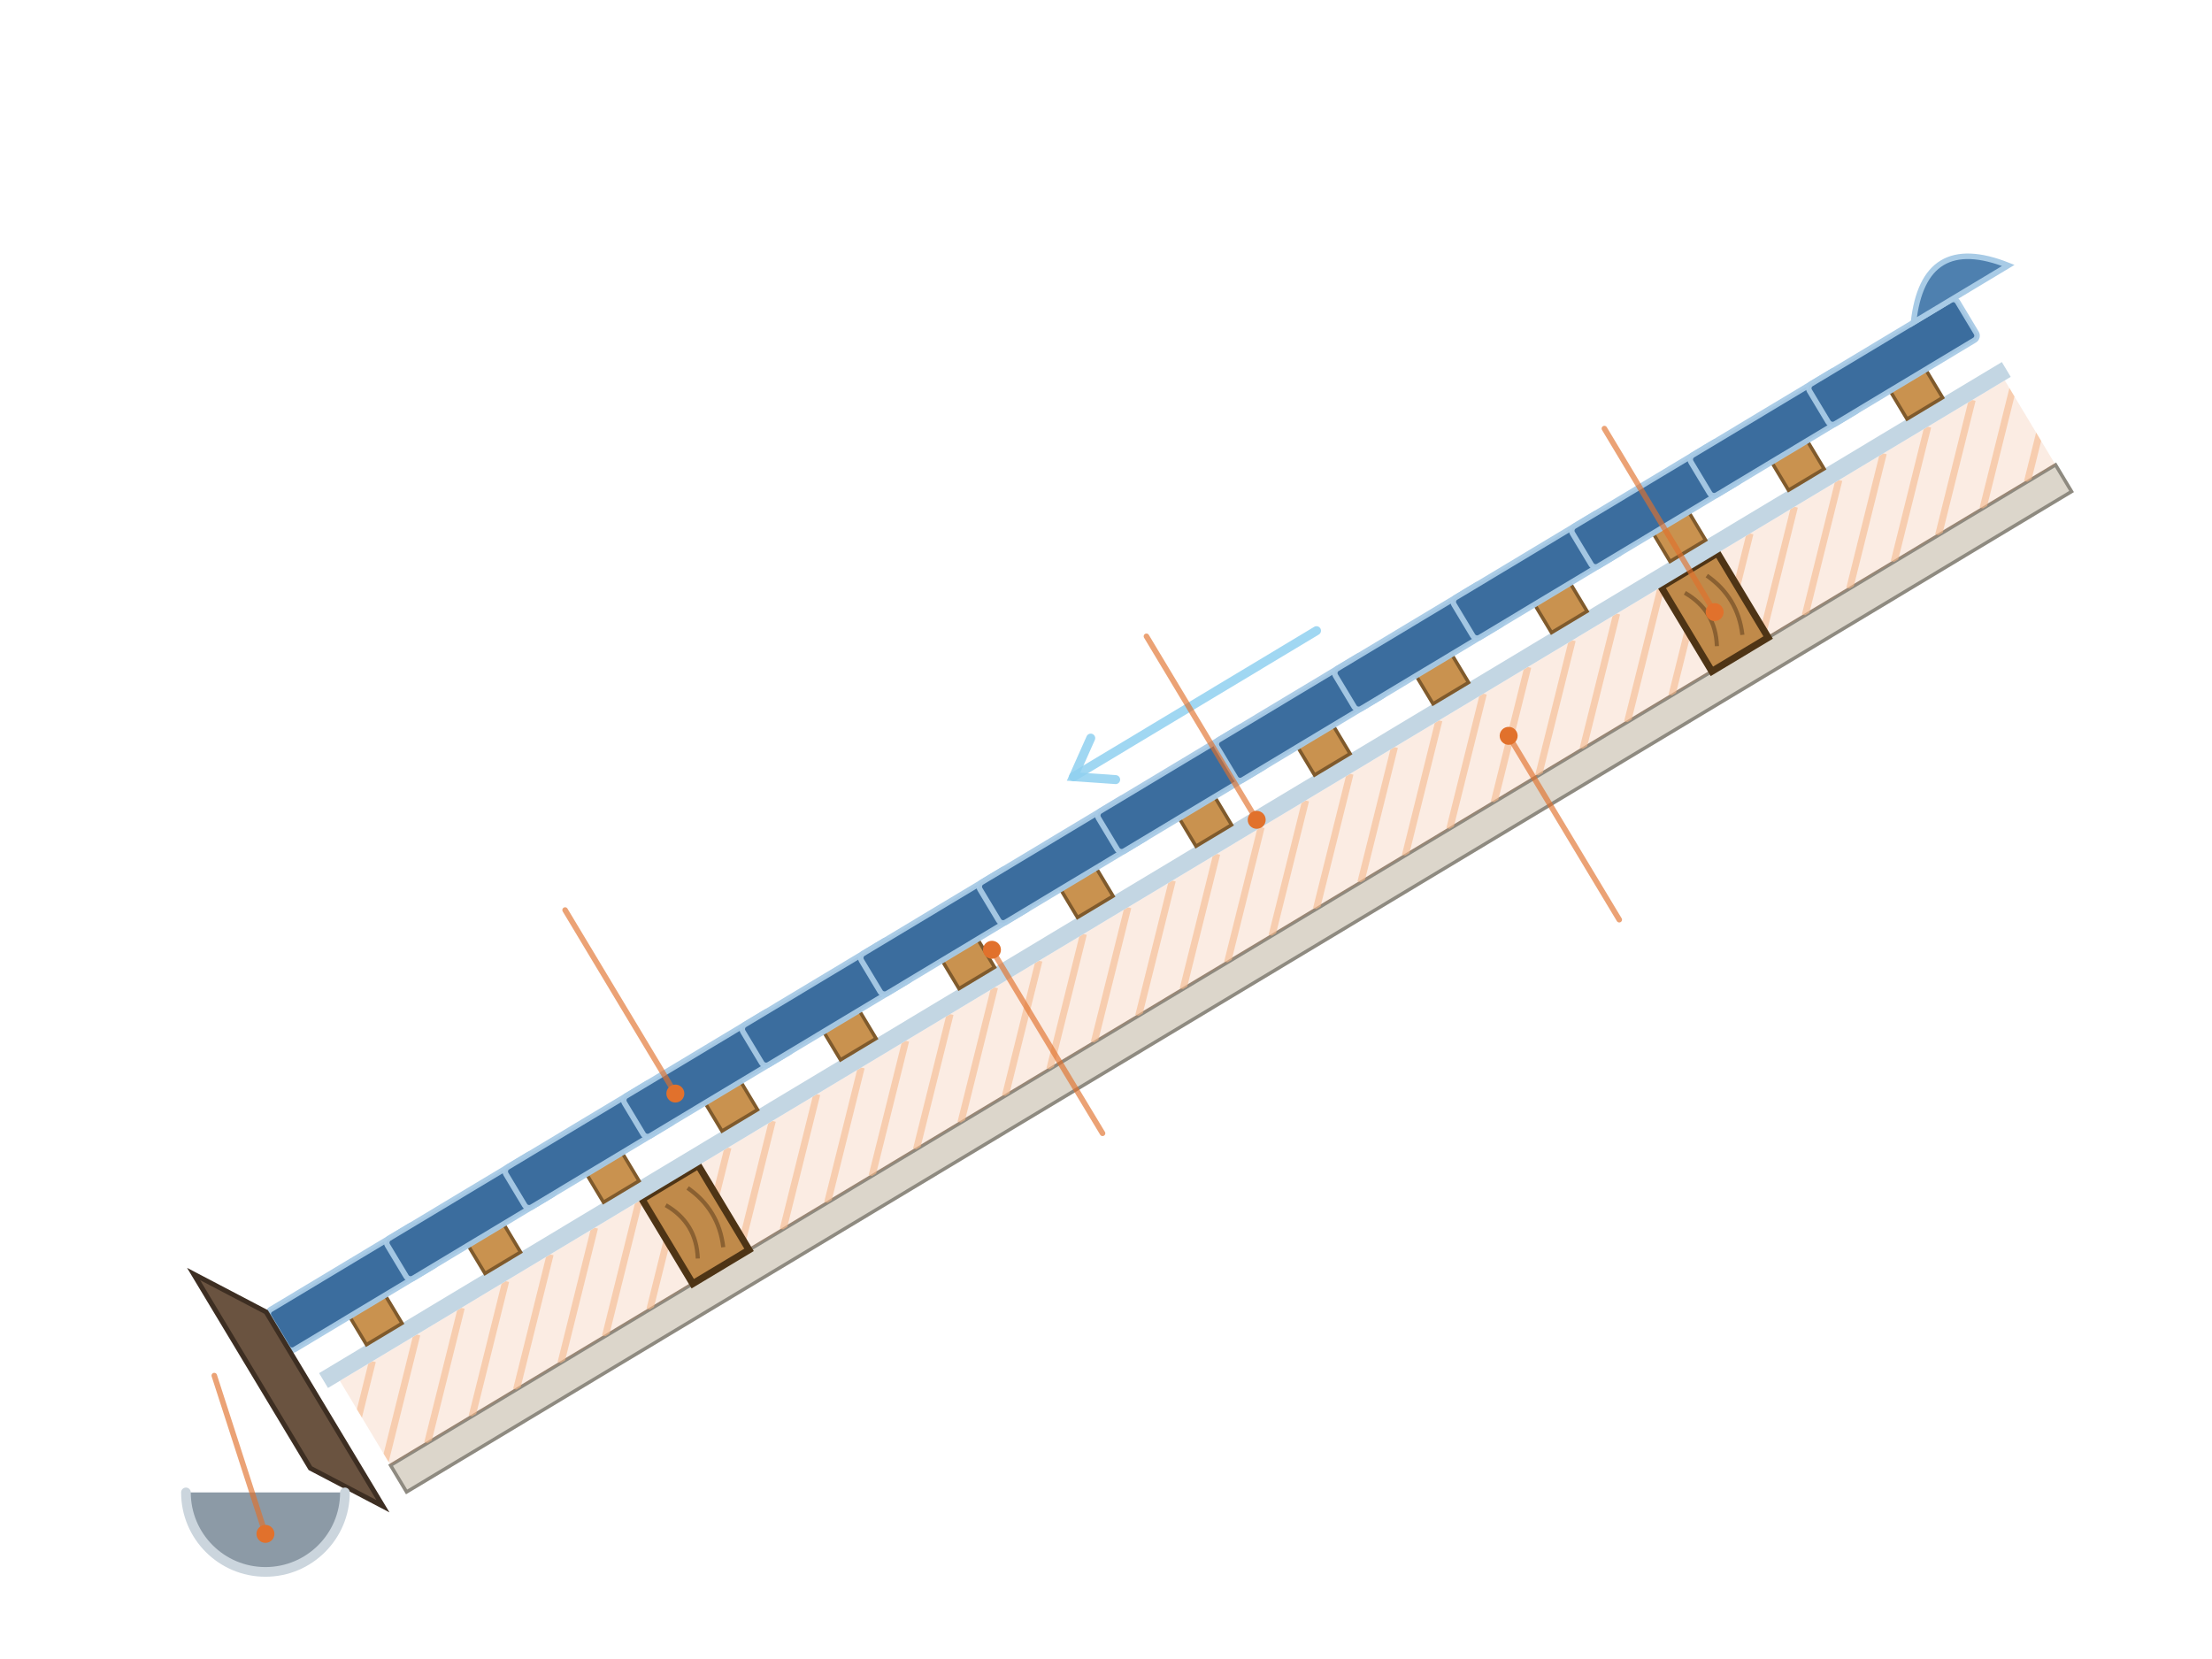
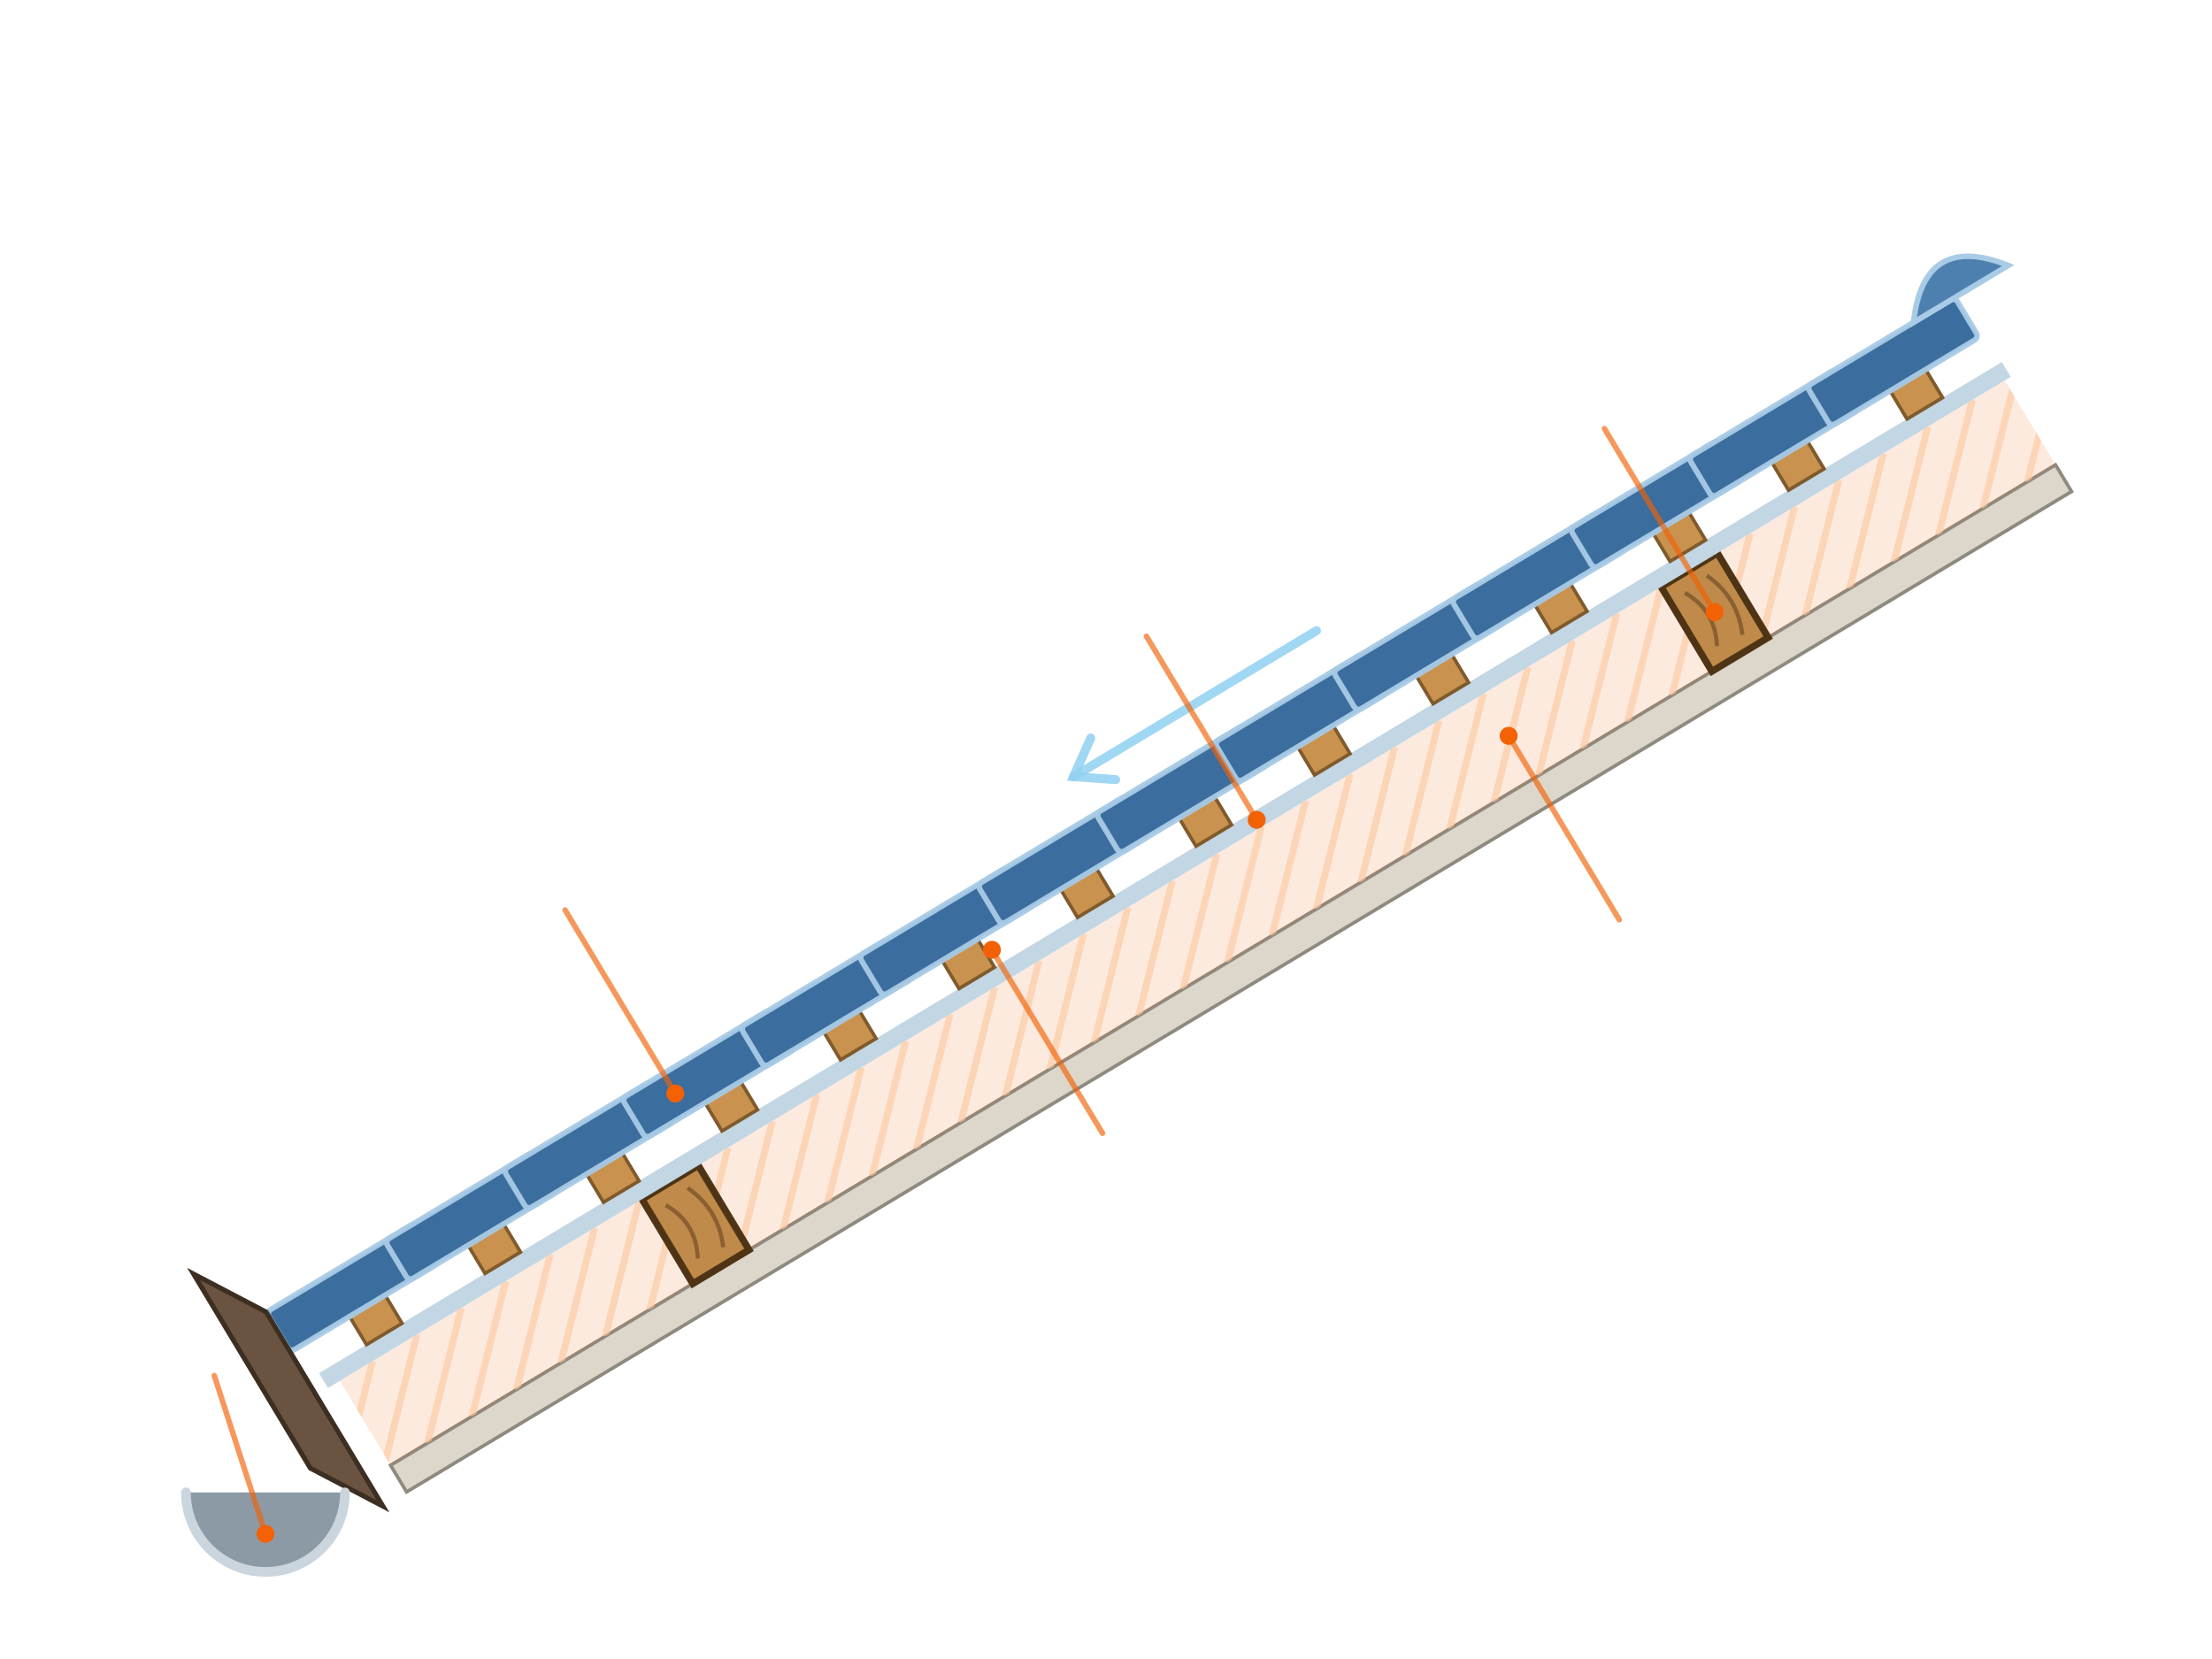
<svg xmlns="http://www.w3.org/2000/svg" class="art-cut" viewBox="0 0 640 480" role="img" aria-labelledby="cutT">
  <defs>
    <clipPath id="clipIso">
      <rect x="-6" y="14.5" width="562" height="28.5" />
    </clipPath>
  </defs>
  <g transform="translate(96,384) rotate(-31)">
    <g class="cch" style="--d:0">
      <rect x="-6" y="43" width="562" height="9" fill="#DCD6CB" stroke="#8E8A80" stroke-width="1" />
    </g>
-     <rect x="-6" y="14.5" width="562" height="28.5" fill="#E1712C" fill-opacity=".13" />
+     <rect x="-6" y="14.5" width="562" height="28.5" fill="#F26205" fill-opacity=".13" />
    <g class="cch" style="--d:1">
-       <g clip-path="url(#clipIso)" stroke="#F5B98C" stroke-opacity=".6" stroke-width="2">
+       <g clip-path="url(#clipIso)" stroke="#FBC49B" stroke-opacity=".6" stroke-width="2">
        <line x1="-40" y1="14.5" x2="-68.5" y2="43" />
        <line x1="-25" y1="14.5" x2="-53.5" y2="43" />
        <line x1="-10" y1="14.5" x2="-38.5" y2="43" />
        <line x1="5" y1="14.5" x2="-23.5" y2="43" />
        <line x1="20" y1="14.5" x2="-8.5" y2="43" />
        <line x1="35" y1="14.5" x2="6.5" y2="43" />
        <line x1="50" y1="14.5" x2="21.5" y2="43" />
        <line x1="65" y1="14.5" x2="36.5" y2="43" />
        <line x1="80" y1="14.5" x2="51.5" y2="43" />
        <line x1="95" y1="14.5" x2="66.5" y2="43" />
        <line x1="110" y1="14.5" x2="81.5" y2="43" />
        <line x1="125" y1="14.5" x2="96.5" y2="43" />
        <line x1="140" y1="14.5" x2="111.5" y2="43" />
        <line x1="155" y1="14.5" x2="126.5" y2="43" />
        <line x1="170" y1="14.5" x2="141.5" y2="43" />
        <line x1="185" y1="14.5" x2="156.5" y2="43" />
        <line x1="200" y1="14.5" x2="171.5" y2="43" />
        <line x1="215" y1="14.5" x2="186.5" y2="43" />
        <line x1="230" y1="14.5" x2="201.5" y2="43" />
        <line x1="245" y1="14.5" x2="216.5" y2="43" />
        <line x1="260" y1="14.5" x2="231.5" y2="43" />
        <line x1="275" y1="14.5" x2="246.5" y2="43" />
        <line x1="290" y1="14.5" x2="261.5" y2="43" />
        <line x1="305" y1="14.5" x2="276.5" y2="43" />
        <line x1="320" y1="14.5" x2="291.5" y2="43" />
        <line x1="335" y1="14.5" x2="306.5" y2="43" />
        <line x1="350" y1="14.5" x2="321.5" y2="43" />
        <line x1="365" y1="14.5" x2="336.5" y2="43" />
        <line x1="380" y1="14.5" x2="351.5" y2="43" />
        <line x1="395" y1="14.5" x2="366.5" y2="43" />
        <line x1="410" y1="14.5" x2="381.5" y2="43" />
        <line x1="425" y1="14.5" x2="396.5" y2="43" />
        <line x1="440" y1="14.5" x2="411.5" y2="43" />
        <line x1="455" y1="14.5" x2="426.5" y2="43" />
        <line x1="470" y1="14.5" x2="441.5" y2="43" />
        <line x1="485" y1="14.5" x2="456.5" y2="43" />
        <line x1="500" y1="14.5" x2="471.5" y2="43" />
        <line x1="515" y1="14.5" x2="486.5" y2="43" />
        <line x1="530" y1="14.5" x2="501.5" y2="43" />
        <line x1="545" y1="14.5" x2="516.5" y2="43" />
        <line x1="560" y1="14.5" x2="531.5" y2="43" />
        <line x1="575" y1="14.5" x2="546.5" y2="43" />
        <line x1="590" y1="14.5" x2="561.5" y2="43" />
      </g>
    </g>
    <g class="cch" style="--d:2">
      <rect x="96" y="14.5" width="19" height="28.5" fill="#C08A4A" stroke="#4E3415" stroke-width="2" />
      <path d="M101 19.5 q5 9 0 18 M109 18.5 q4.5 10 0 20" stroke="#8A6031" stroke-width="1.2" fill="none" />
      <rect x="440" y="14.5" width="19" height="28.5" fill="#C08A4A" stroke="#4E3415" stroke-width="2" />
      <path d="M445 19.5 q5 9 0 18 M453 18.5 q4.5 10 0 20" stroke="#8A6031" stroke-width="1.2" fill="none" />
    </g>
    <g class="cch" style="--d:3">
      <rect x="-10" y="9.5" width="568" height="5.0" fill="#C3D6E3" />
    </g>
    <g class="cch" style="--d:4">
      <rect x="6" y="0" width="12" height="9.5" fill="#C9924F" stroke="#7F5A2C" stroke-width="1" />
      <rect x="46" y="0" width="12" height="9.5" fill="#C9924F" stroke="#7F5A2C" stroke-width="1" />
      <rect x="86" y="0" width="12" height="9.5" fill="#C9924F" stroke="#7F5A2C" stroke-width="1" />
      <rect x="126" y="0" width="12" height="9.5" fill="#C9924F" stroke="#7F5A2C" stroke-width="1" />
      <rect x="166" y="0" width="12" height="9.5" fill="#C9924F" stroke="#7F5A2C" stroke-width="1" />
      <rect x="206" y="0" width="12" height="9.5" fill="#C9924F" stroke="#7F5A2C" stroke-width="1" />
      <rect x="246" y="0" width="12" height="9.5" fill="#C9924F" stroke="#7F5A2C" stroke-width="1" />
      <rect x="286" y="0" width="12" height="9.5" fill="#C9924F" stroke="#7F5A2C" stroke-width="1" />
      <rect x="326" y="0" width="12" height="9.5" fill="#C9924F" stroke="#7F5A2C" stroke-width="1" />
      <rect x="366" y="0" width="12" height="9.5" fill="#C9924F" stroke="#7F5A2C" stroke-width="1" />
      <rect x="406" y="0" width="12" height="9.5" fill="#C9924F" stroke="#7F5A2C" stroke-width="1" />
      <rect x="446" y="0" width="12" height="9.5" fill="#C9924F" stroke="#7F5A2C" stroke-width="1" />
      <rect x="486" y="0" width="12" height="9.5" fill="#C9924F" stroke="#7F5A2C" stroke-width="1" />
      <rect x="526" y="0" width="12" height="9.5" fill="#C9924F" stroke="#7F5A2C" stroke-width="1" />
    </g>
    <g class="cch" style="--d:5">
      <rect x="-14" y="-13.5" width="50" height="13.5" rx="1.5" fill="#3B6D9E" stroke="#A8CBE6" stroke-opacity=".95" stroke-width="1.6" />
      <rect x="26" y="-13.5" width="50" height="13.5" rx="1.5" fill="#3B6D9E" stroke="#A8CBE6" stroke-opacity=".95" stroke-width="1.6" />
      <rect x="66" y="-13.5" width="50" height="13.5" rx="1.5" fill="#3B6D9E" stroke="#A8CBE6" stroke-opacity=".95" stroke-width="1.6" />
      <rect x="106" y="-13.5" width="50" height="13.5" rx="1.5" fill="#3B6D9E" stroke="#A8CBE6" stroke-opacity=".95" stroke-width="1.6" />
      <rect x="146" y="-13.5" width="50" height="13.5" rx="1.5" fill="#3B6D9E" stroke="#A8CBE6" stroke-opacity=".95" stroke-width="1.6" />
      <rect x="186" y="-13.5" width="50" height="13.5" rx="1.5" fill="#3B6D9E" stroke="#A8CBE6" stroke-opacity=".95" stroke-width="1.6" />
      <rect x="226" y="-13.5" width="50" height="13.5" rx="1.5" fill="#3B6D9E" stroke="#A8CBE6" stroke-opacity=".95" stroke-width="1.6" />
      <rect x="266" y="-13.5" width="50" height="13.5" rx="1.5" fill="#3B6D9E" stroke="#A8CBE6" stroke-opacity=".95" stroke-width="1.6" />
      <rect x="306" y="-13.5" width="50" height="13.5" rx="1.5" fill="#3B6D9E" stroke="#A8CBE6" stroke-opacity=".95" stroke-width="1.6" />
      <rect x="346" y="-13.5" width="50" height="13.5" rx="1.5" fill="#3B6D9E" stroke="#A8CBE6" stroke-opacity=".95" stroke-width="1.6" />
      <rect x="386" y="-13.5" width="50" height="13.5" rx="1.5" fill="#3B6D9E" stroke="#A8CBE6" stroke-opacity=".95" stroke-width="1.6" />
      <rect x="426" y="-13.5" width="50" height="13.5" rx="1.5" fill="#3B6D9E" stroke="#A8CBE6" stroke-opacity=".95" stroke-width="1.6" />
      <rect x="466" y="-13.5" width="50" height="13.5" rx="1.5" fill="#3B6D9E" stroke="#A8CBE6" stroke-opacity=".95" stroke-width="1.6" />
      <rect x="506" y="-13.5" width="50" height="13.5" rx="1.5" fill="#3B6D9E" stroke="#A8CBE6" stroke-opacity=".95" stroke-width="1.6" />
      <path d="M542 -13.5 q16 -21 32 0 z" fill="#4E80AF" stroke="#A8CBE6" stroke-width="1.6" />
    </g>
    <g class="cch" style="--d:7" stroke="#8FD0F0" stroke-opacity=".85" stroke-width="2.6" stroke-linecap="round" fill="none">
      <path d="M348 -26 L266 -26" />
      <path d="M276 -33 L266 -26 L276 -19" />
    </g>
  </g>
  <g class="cch" style="--d:6">
    <path d="M77 379.6 L110.8 435.8 L89.8 424.8 L56 368.6 Z" fill="#6A5340" stroke="#3D2E22" stroke-width="1.4" />
    <path d="M53.8 431.8 a23 23 0 0 0 46 0 z" fill="#8C9AA6" />
    <path d="M53.8 431.8 a23 23 0 0 0 46 0" fill="none" stroke="#CBD5DD" stroke-width="2.8" stroke-linecap="round" />
  </g>
-   <g class="rappels cch" style="--d:8" stroke="#E1712C" stroke-opacity=".65" stroke-width="1.6" stroke-linecap="round">
+   <g class="rappels cch" style="--d:8" stroke="#F26205" stroke-opacity=".65" stroke-width="1.6" stroke-linecap="round">
    <line x1="195.4" y1="316.4" x2="163.5" y2="263.3" />
-     <circle cx="195.4" cy="316.4" r="2.6" fill="#E1712C" stroke="none" />
+     <circle cx="195.4" cy="316.4" r="2.6" fill="#F26205" stroke="none" />
    <line x1="287" y1="274.8" x2="319" y2="327.9" />
-     <circle cx="287" cy="274.8" r="2.6" fill="#E1712C" stroke="none" />
+     <circle cx="287" cy="274.8" r="2.6" fill="#F26205" stroke="none" />
    <line x1="363.6" y1="237.2" x2="331.7" y2="184.1" />
-     <circle cx="363.6" cy="237.2" r="2.6" fill="#E1712C" stroke="none" />
+     <circle cx="363.6" cy="237.2" r="2.6" fill="#F26205" stroke="none" />
    <line x1="436.5" y1="212.9" x2="468.5" y2="266.1" />
-     <circle cx="436.5" cy="212.9" r="2.6" fill="#E1712C" stroke="none" />
+     <circle cx="436.5" cy="212.9" r="2.6" fill="#F26205" stroke="none" />
    <line x1="496.1" y1="177.1" x2="464.2" y2="124" />
-     <circle cx="496.1" cy="177.1" r="2.6" fill="#E1712C" stroke="none" />
+     <circle cx="496.1" cy="177.1" r="2.6" fill="#F26205" stroke="none" />
    <line x1="76.8" y1="443.8" x2="62" y2="398" />
-     <circle cx="76.8" cy="443.8" r="2.6" fill="#E1712C" stroke="none" />
+     <circle cx="76.8" cy="443.8" r="2.6" fill="#F26205" stroke="none" />
  </g>
</svg>
